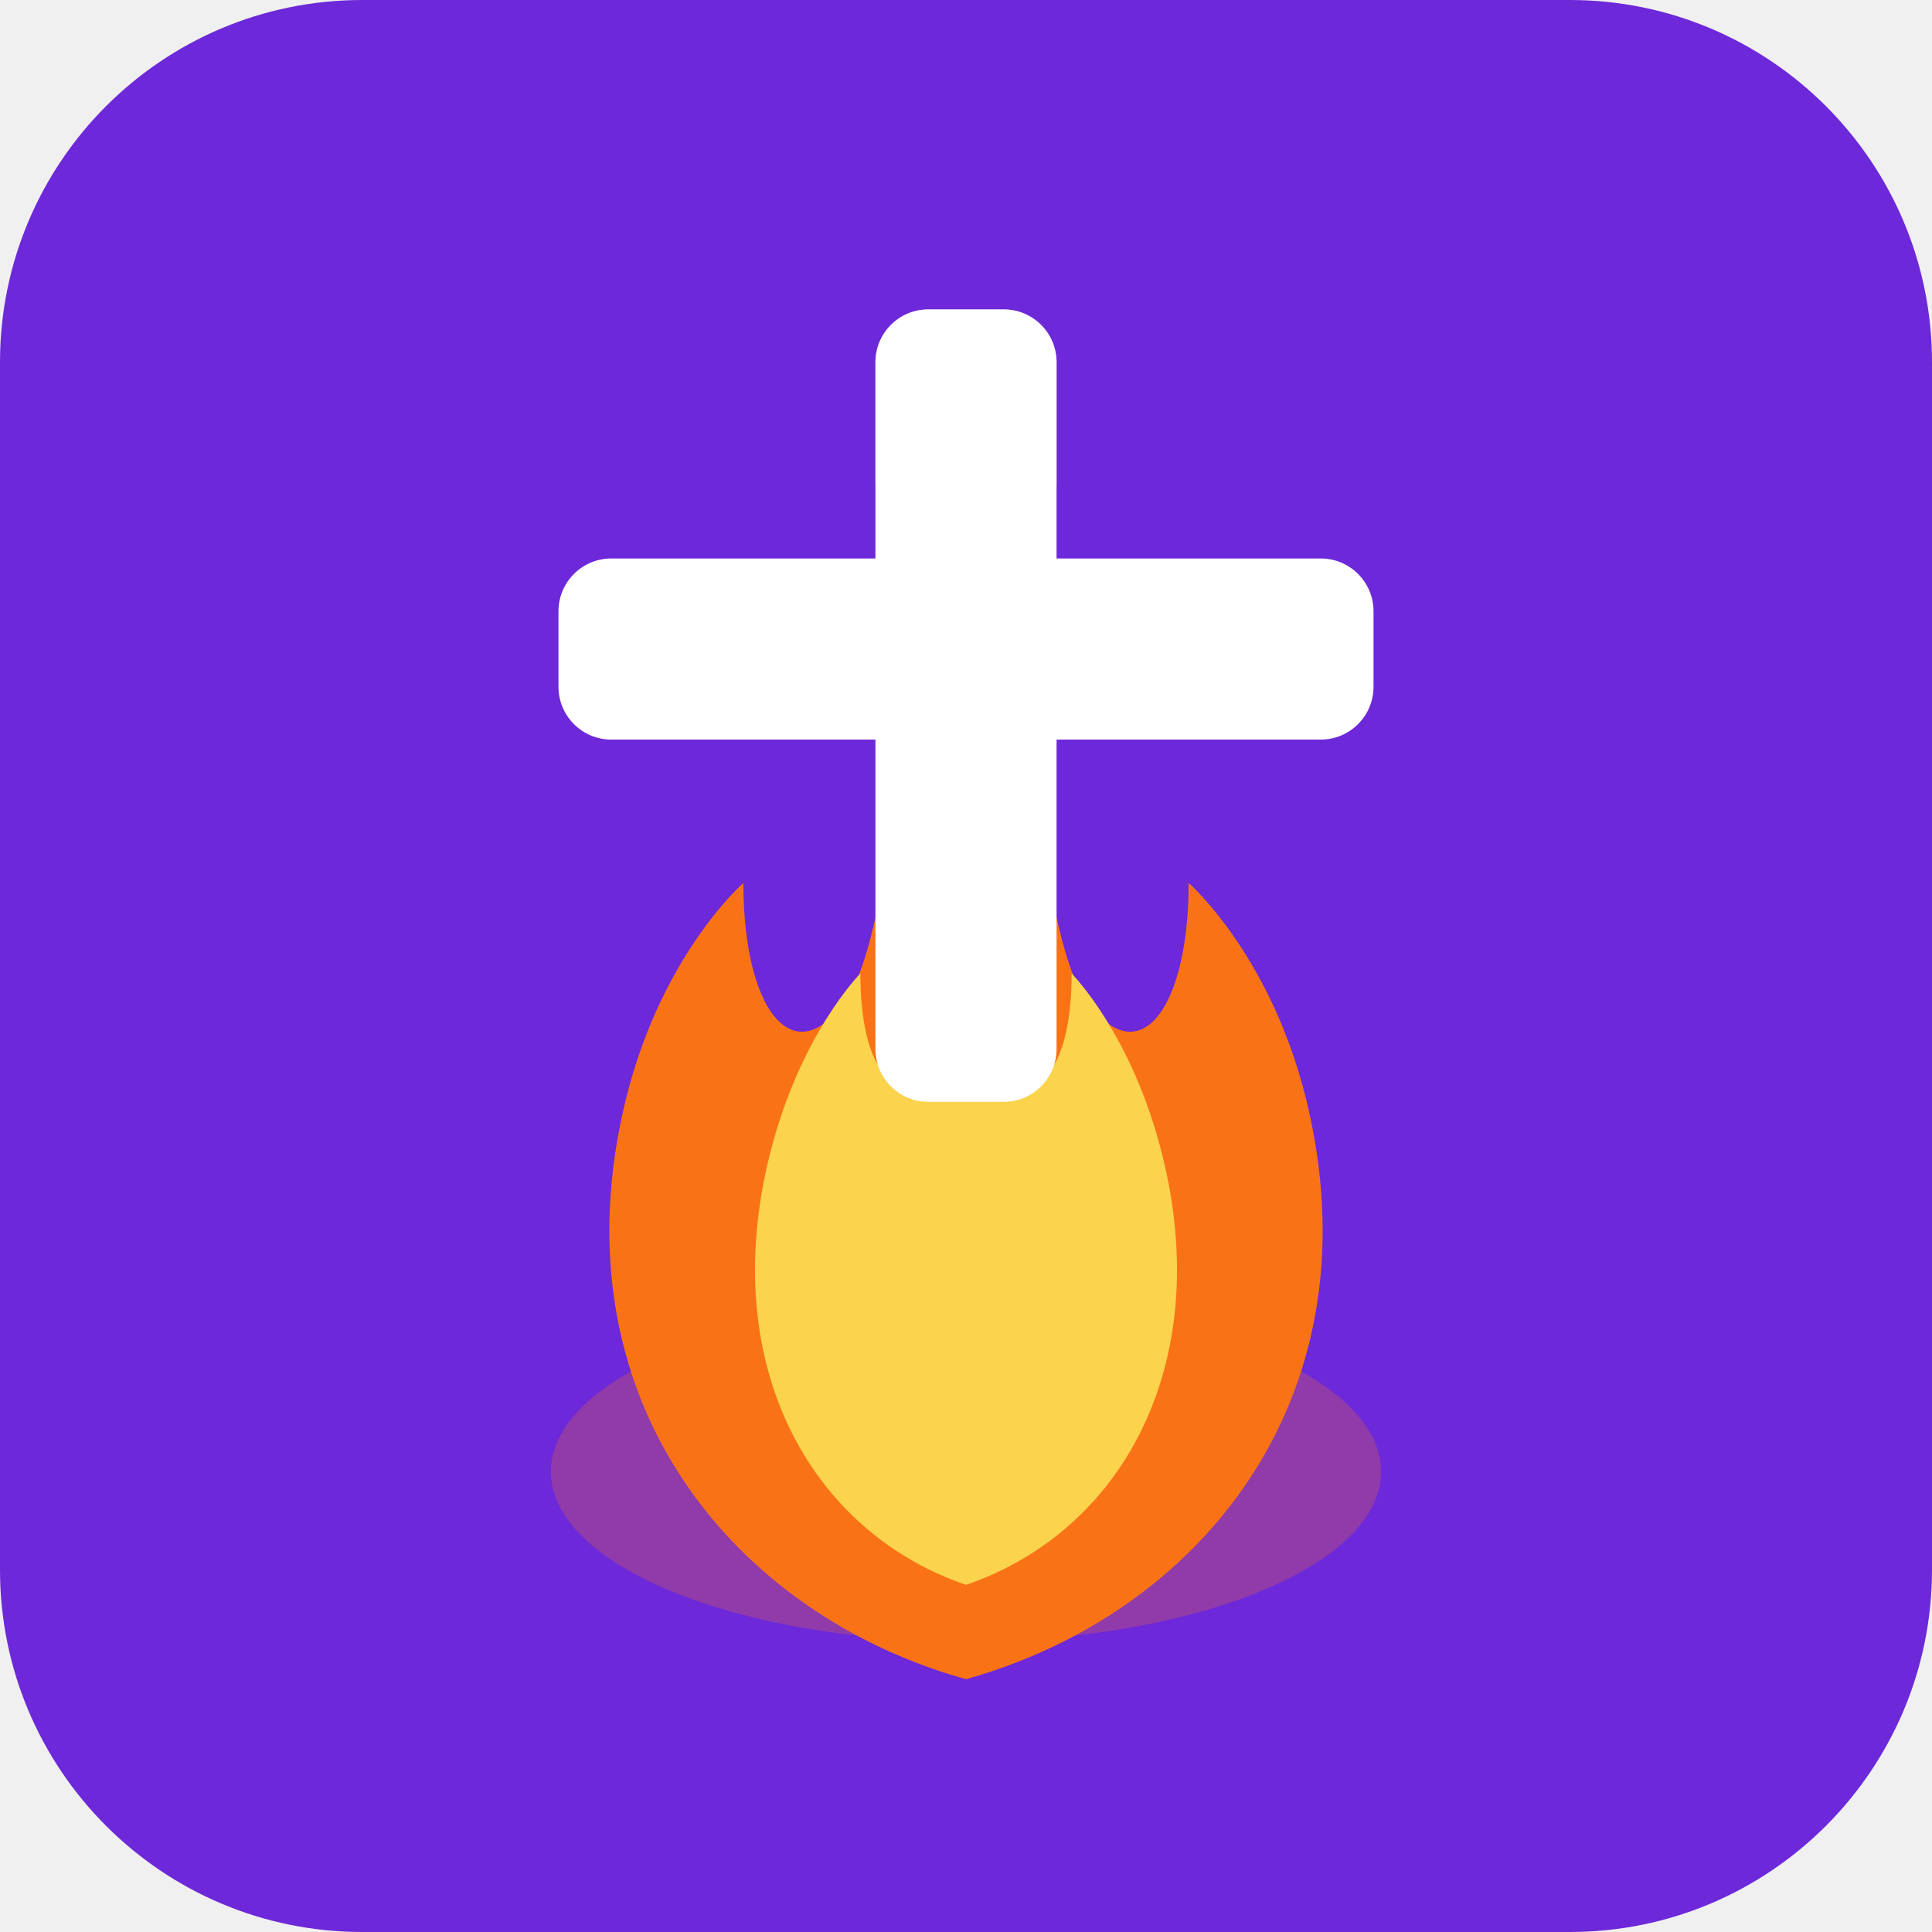
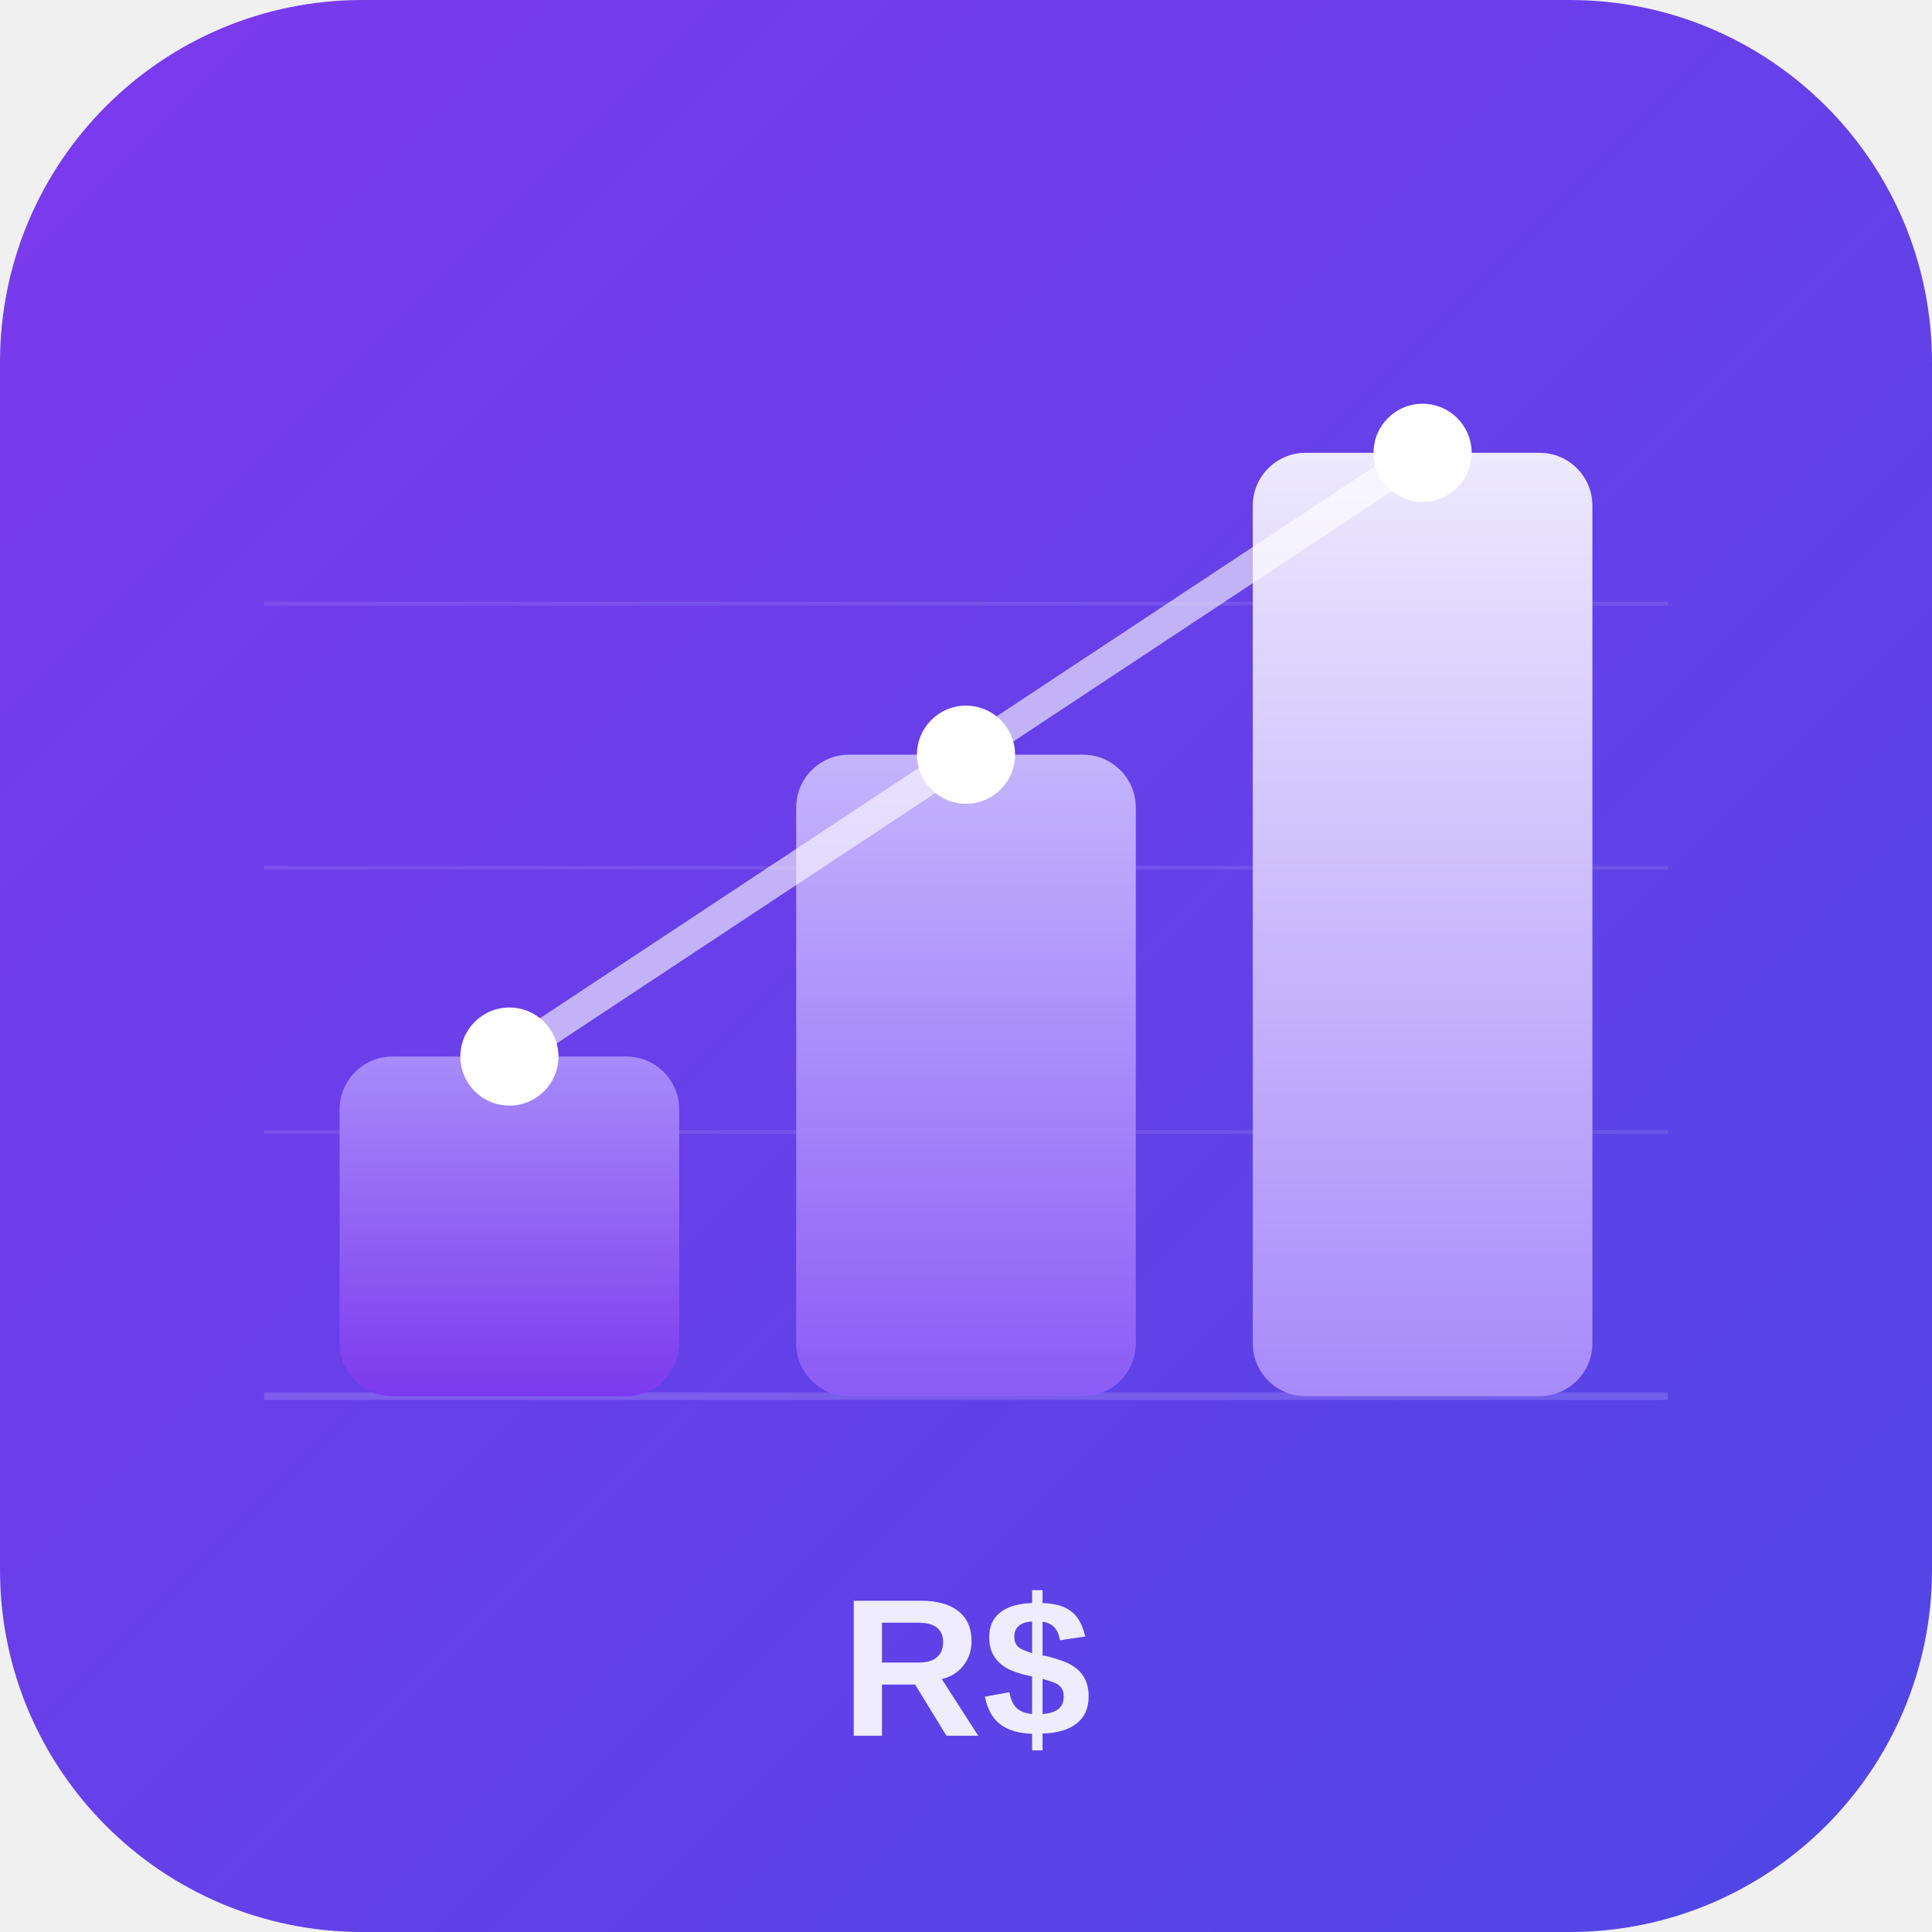
<svg xmlns="http://www.w3.org/2000/svg" viewBox="0 0 512 512">
-   <rect width="512" height="512" rx="96" fill="#6D28D9" />
-   <ellipse cx="256" cy="390" rx="110" ry="45" fill="#F97316" opacity="0.25" />
-   <path d="     M256,445     C195,428 148,372 165,295     C174,254 197,234 197,234     C197,270 212,286 226,262     C234,246 234,218 248,192     C250,218 254,238 256,250     C258,238 262,218 264,192     C278,218 278,246 286,262     C300,286 315,270 315,234     C315,234 338,254 347,295     C364,372 317,428 256,445Z" fill="#F97316" />
-   <path d="     M256,420     C215,406 190,362 204,306     C212,274 228,258 228,258     C228,284 238,296 249,278     C253,264 254,248 256,234     C258,248 259,264 263,278     C274,296 284,284 284,258     C284,258 300,274 308,306     C322,362 297,406 256,420Z" fill="#FCD34D" />
-   <rect x="232" y="82" width="48" height="210" rx="14" fill="white" />
-   <rect x="148" y="148" width="216" height="48" rx="14" fill="white" />
-   <rect x="232" y="82" width="48" height="60" rx="14" fill="white" opacity="0.5" />
+   <defs>
+     <linearGradient id="bg" x1="0%" y1="0%" x2="100%" y2="100%">
+       <stop offset="0%" stop-color="#7C3AED" />
+       <stop offset="100%" stop-color="#4F46E5" />
+     </linearGradient>
+     <linearGradient id="bar1" x1="0%" y1="0%" x2="0%" y2="100%">
+       <stop offset="0%" stop-color="#A78BFA" />
+       <stop offset="100%" stop-color="#7C3AED" />
+     </linearGradient>
+     <linearGradient id="bar2" x1="0%" y1="0%" x2="0%" y2="100%">
+       <stop offset="0%" stop-color="#C4B5FD" />
+       <stop offset="100%" stop-color="#8B5CF6" />
+     </linearGradient>
+     <linearGradient id="bar3" x1="0%" y1="0%" x2="0%" y2="100%">
+       <stop offset="0%" stop-color="#EDE9FE" />
+       <stop offset="100%" stop-color="#A78BFA" />
+     </linearGradient>
+   </defs>
+   <rect width="512" height="512" rx="96" fill="url(#bg)" />
+   <line x1="70" y1="370" x2="442" y2="370" stroke="rgba(255,255,255,0.15)" stroke-width="2" />
+   <line x1="70" y1="300" x2="442" y2="300" stroke="rgba(255,255,255,0.1)" stroke-width="1" />
+   <line x1="70" y1="230" x2="442" y2="230" stroke="rgba(255,255,255,0.1)" stroke-width="1" />
+   <line x1="70" y1="160" x2="442" y2="160" stroke="rgba(255,255,255,0.1)" stroke-width="1" />
+   <rect x="90" y="280" width="90" height="90" rx="14" fill="url(#bar1)" />
+   <rect x="211" y="200" width="90" height="170" rx="14" fill="url(#bar2)" />
+   <rect x="332" y="120" width="90" height="250" rx="14" fill="url(#bar3)" />
+   <polyline points="135,280 256,200 377,120" fill="none" stroke="rgba(255,255,255,0.6)" stroke-width="8" stroke-linecap="round" stroke-linejoin="round" />
+   <circle cx="135" cy="280" r="13" fill="white" />
+   <circle cx="256" cy="200" r="13" fill="white" />
+   <circle cx="377" cy="120" r="13" fill="white" />
+   <text x="256" y="460" font-family="Arial,sans-serif" font-size="52" font-weight="bold" text-anchor="middle" fill="rgba(255,255,255,0.9)">R$</text>
</svg>
